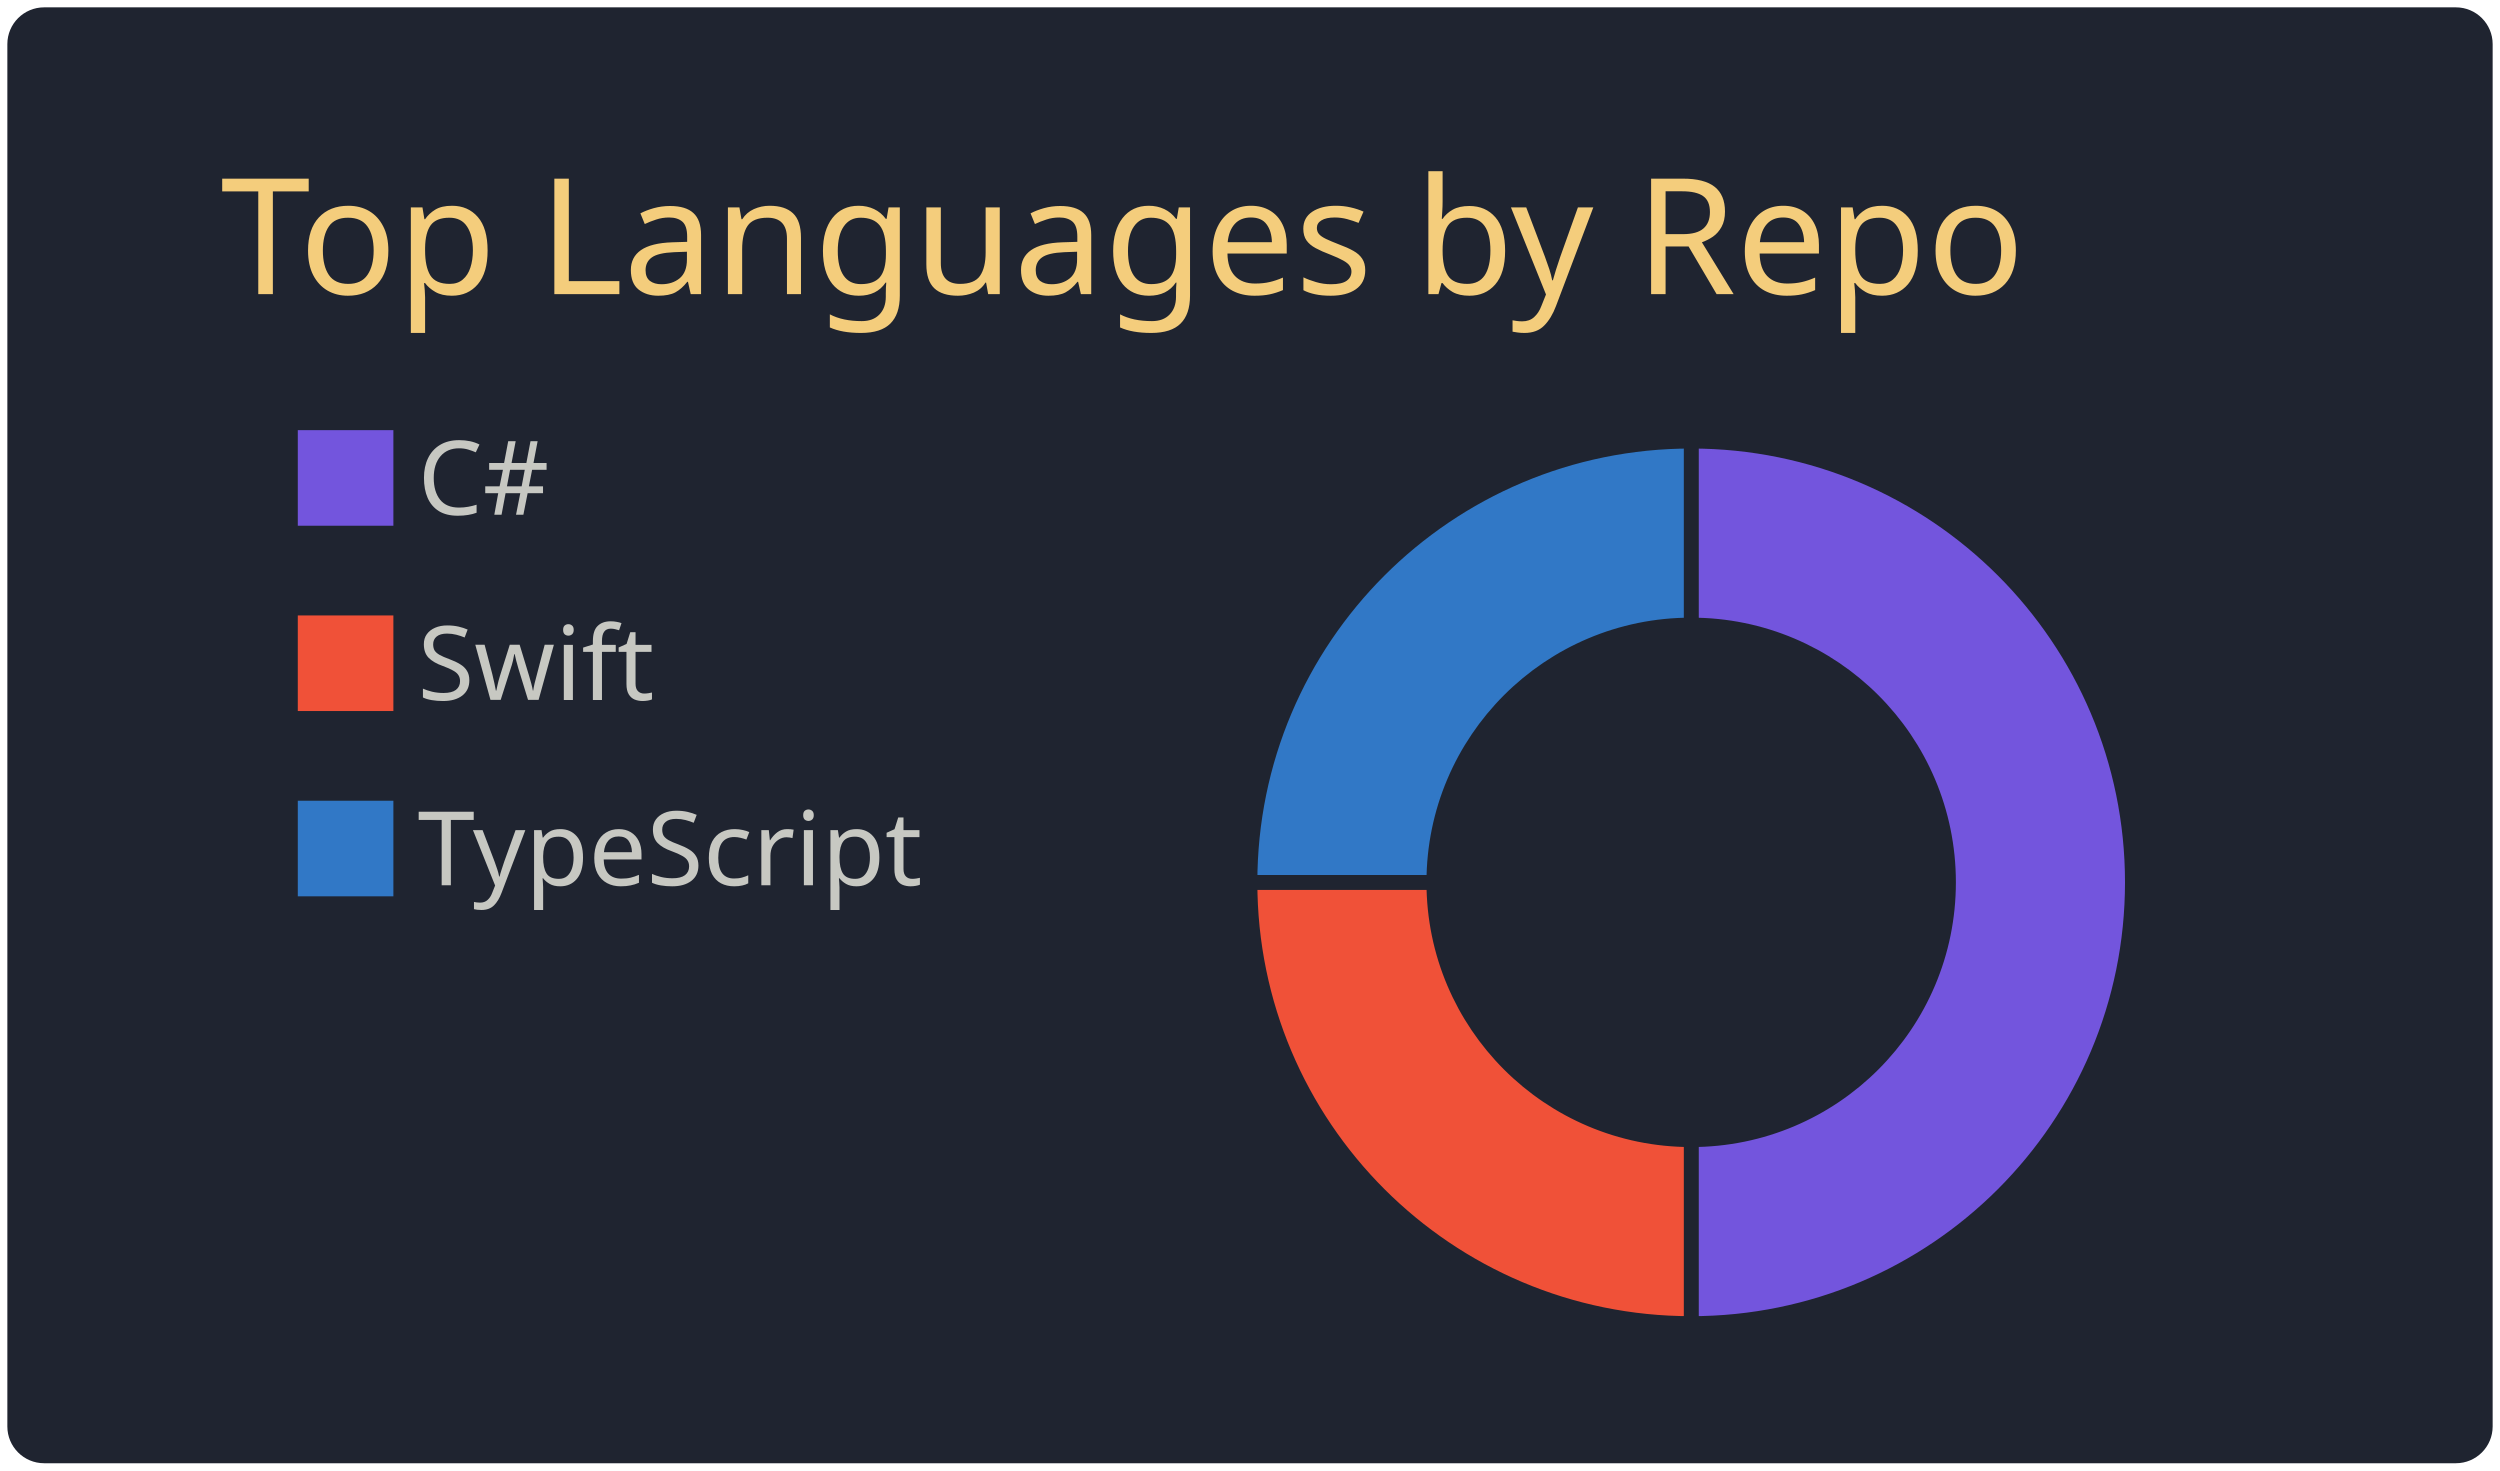
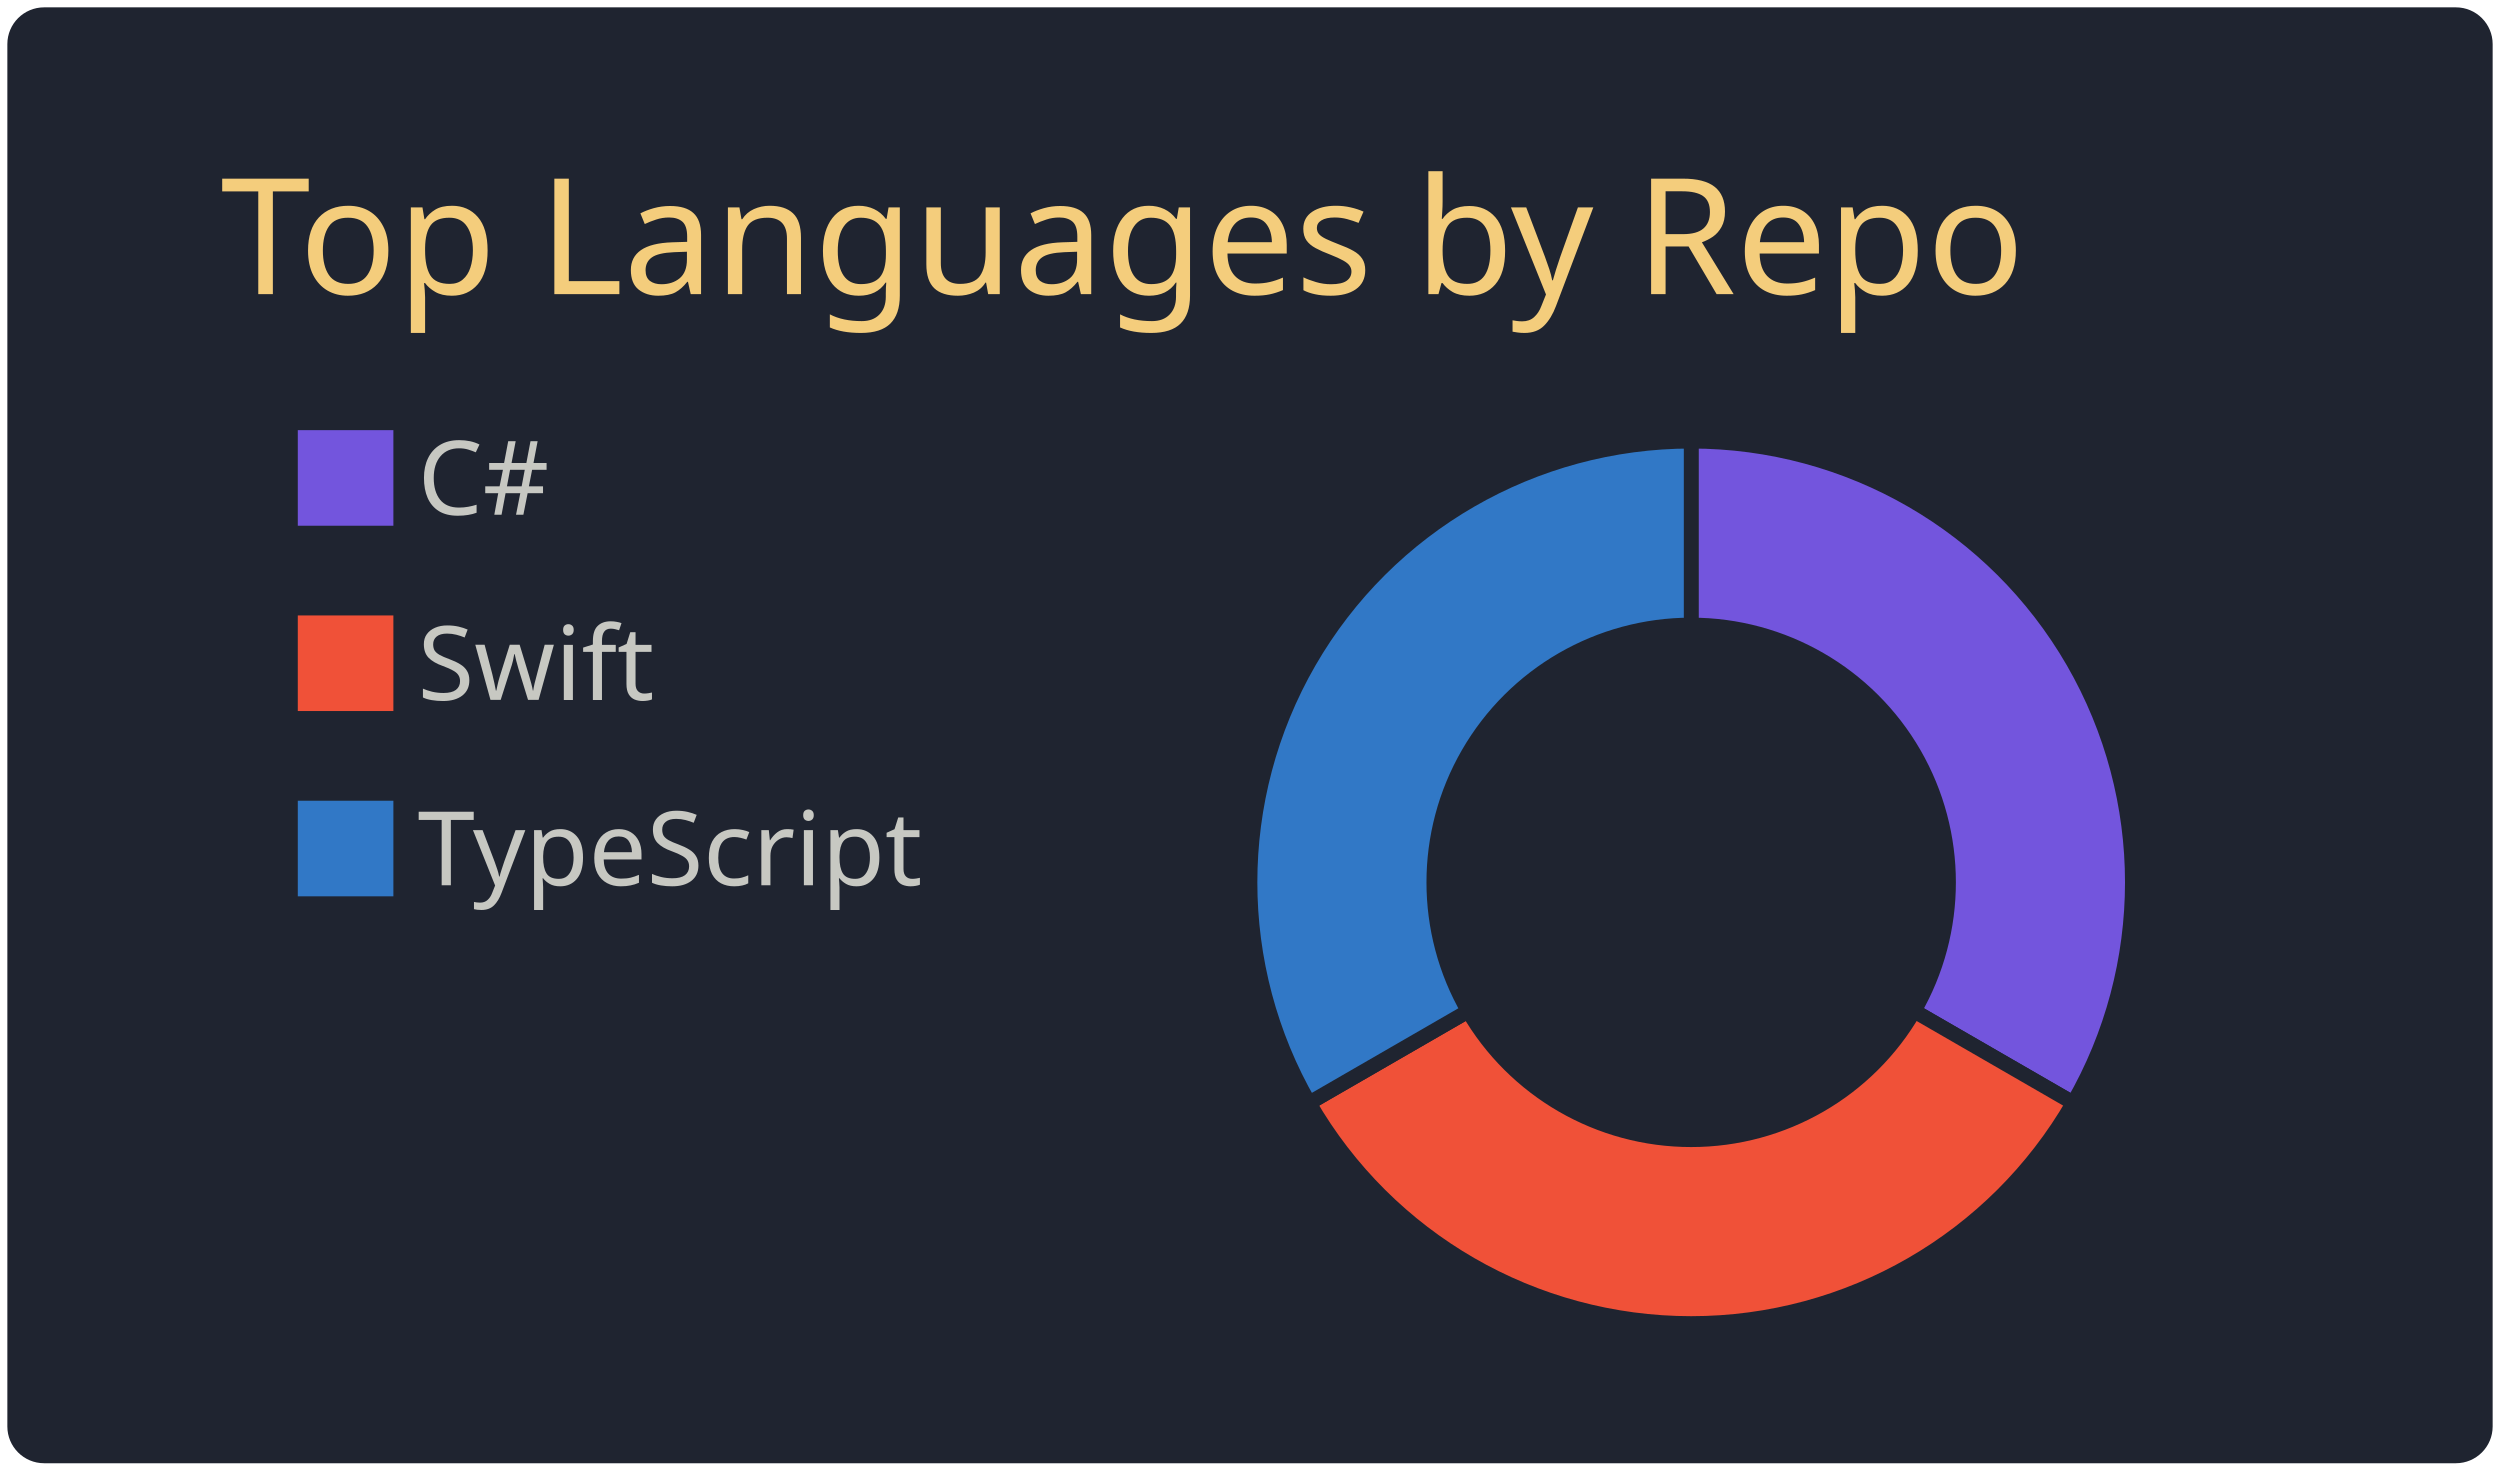
<svg xmlns="http://www.w3.org/2000/svg" width="340" height="200" viewBox="0 0 340 200">
  <style>* {
          font-family: 'Segoe UI', Ubuntu, "Helvetica Neue", Sans-Serif
        }</style>
  <g class="gpsc-root">
    <rect x="1" y="1" rx="5" ry="5" height="99%" width="99.412%" stroke="#000000" stroke-width="1" fill="#1f2430" stroke-opacity="0" />
    <text x="30" y="40" class="gpsc-item" style="--gpsc-i: 0; font-size: 22px; fill: #f4cd7c;">Top Languages by Repo</text>
    <g transform="translate(0,40)">
      <g transform="translate(40,0)">
        <rect y="18" width="14" height="14" class="gpsc-item" style="--gpsc-i: 0; stroke-width: 1px;" fill="#7355dd" stroke="#1f2430" />
        <rect y="43.2" width="14" height="14" class="gpsc-item" style="--gpsc-i: 1; stroke-width: 1px;" fill="#F05138" stroke="#1f2430" />
        <rect y="68.4" width="14" height="14" class="gpsc-item" style="--gpsc-i: 2; stroke-width: 1px;" fill="#3178c6" stroke="#1f2430" />
        <text x="16.8" y="30" class="gpsc-item" style="--gpsc-i: 0; fill: #c7c8c2; font-size: 14px;">C#</text>
        <text x="16.8" y="55.2" class="gpsc-item" style="--gpsc-i: 1; fill: #c7c8c2; font-size: 14px;">Swift</text>
        <text x="16.8" y="80.4" class="gpsc-item" style="--gpsc-i: 2; fill: #c7c8c2; font-size: 14px;">TypeScript</text>
      </g>
      <g transform="translate( 230, 80 )">
        <g class="arc" style="--gpsc-i: 0;">
-           <path d="M3.67394039744206e-15,-60A60,60,0,1,1,3.67394039744206e-15,60L2.1431318985078682e-15,35A35,35,0,1,0,2.1431318985078682e-15,-35Z" style="fill: #7355dd; stroke-width: 2px;" stroke="#1f2430" />
+           <path d="M3.67394039744206e-15,-60A60,60,0,0,1,51.962,30L30.311,17.5A35,35,0,0,0,2.1431318985078682e-15,-35Z" style="fill: #7355dd; stroke-width: 2px;" stroke="#1f2430" />
        </g>
        <g class="arc" style="--gpsc-i: 1;">
-           <path d="M3.67394039744206e-15,60A60,60,0,0,1,-60,7.34788079488412e-15L-35,4.2862637970157365e-15A35,35,0,0,0,2.1431318985078682e-15,35Z" style="fill: #F05138; stroke-width: 2px;" stroke="#1f2430" />
+           <path d="M51.962,30A60,60,0,0,1,-51.962,30L-30.311,17.5A35,35,0,0,0,30.311,17.5Z" style="fill: #F05138; stroke-width: 2px;" stroke="#1f2430" />
        </g>
        <g class="arc" style="--gpsc-i: 2;">
-           <path d="M-60,7.34788079488412e-15A60,60,0,0,1,-1.1021821192326178e-14,-60L-6.429395695523604e-15,-35A35,35,0,0,0,-35,4.2862637970157365e-15Z" style="fill: #3178c6; stroke-width: 2px;" stroke="#1f2430" />
+           <path d="M-51.962,30A60,60,0,0,1,-1.1021821192326178e-14,-60L-6.429395695523604e-15,-35A35,35,0,0,0,-30.311,17.5Z" style="fill: #3178c6; stroke-width: 2px;" stroke="#1f2430" />
        </g>
      </g>
    </g>
  </g>
</svg>
